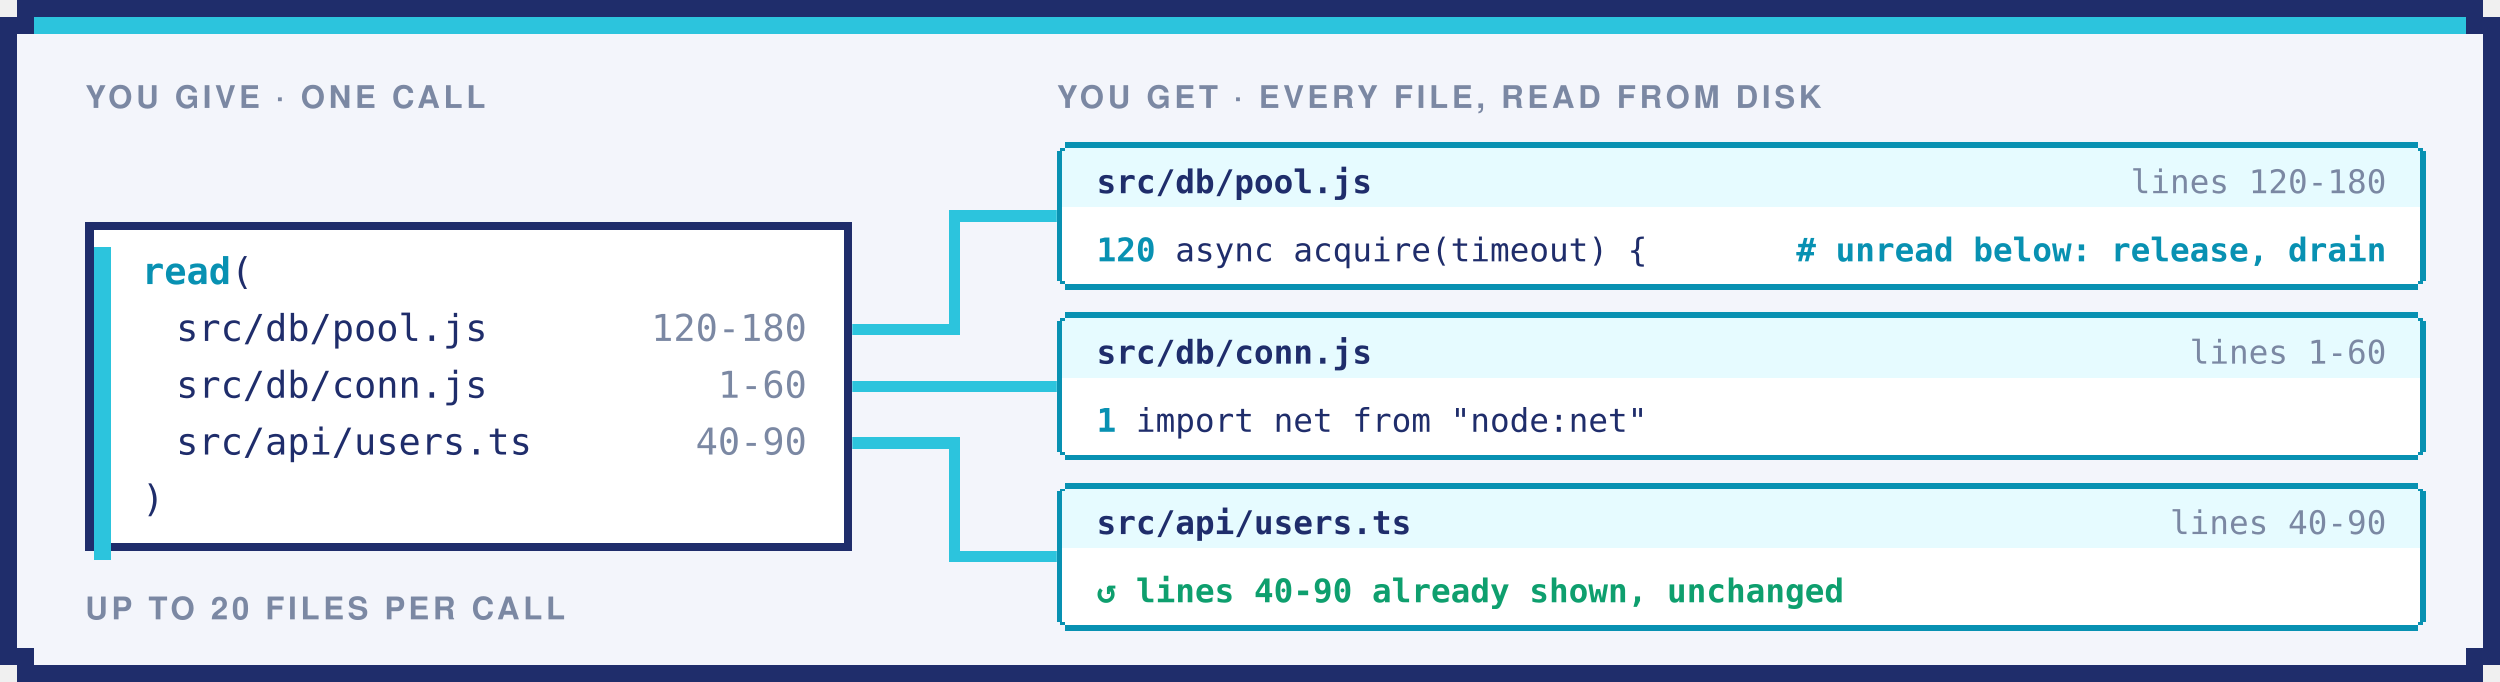
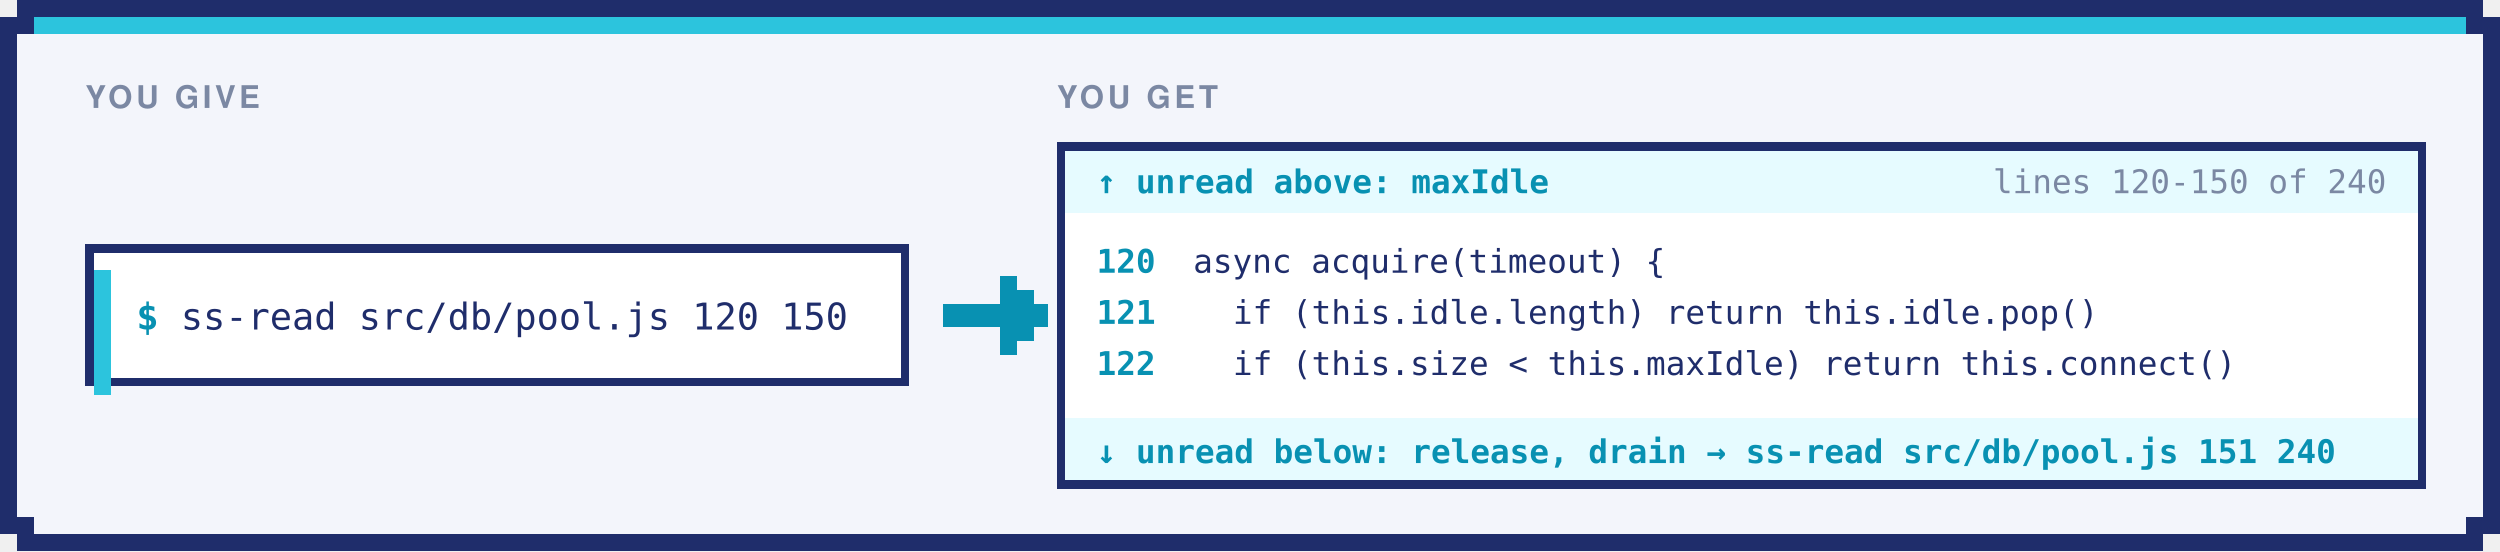
- <svg xmlns="http://www.w3.org/2000/svg" fill="#1f2d6b" aria-label="ss-read: one call reads several files from disk in parallel" font-family="ui-monospace,SFMono-Regular,Menlo,Consolas,monospace" shape-rendering="crispEdges" viewBox="0 0 880 240">
-   <style>.s{font-family:-apple-system,BlinkMacSystemFont,Segoe UI,Helvetica,Arial,sans-serif;font-size:11px;font-weight:700;letter-spacing:1.3px}.g{fill:#7b88a3}.c{fill:#0891b2;font-weight:700}</style>
-   <path d="M6 0h868v6h6v228h-6v6H6v-6H0V6h6z" />
-   <path fill="#f3f5fb" d="M12 6h856v6h6v216h-6v6H12v-6H6V12h6z" />
-   <g class="s g">
-     <text x="30" y="38">YOU GIVE · ONE CALL</text>
-     <text x="372" y="38">YOU GET · EVERY FILE, READ FROM DISK</text>
+ <svg xmlns="http://www.w3.org/2000/svg" fill="#1f2d6b" aria-label="ss-read: lines from disk with line numbers, plus what is left above and below" font-family="ui-monospace,SFMono-Regular,Menlo,Consolas,monospace" shape-rendering="crispEdges" viewBox="0 0 880 194">
+   <style>.c{fill:#0891b2;font-weight:700}</style>
+   <path d="M6 0h868v6h6v182h-6v6H6v-6H0V6h6z" />
+   <path fill="#f3f5fb" d="M12 6h856v6h6v170h-6v6H12v-6H6V12h6z" />
+   <g fill="#7b88a3" style="font-family:-apple-system,BlinkMacSystemFont,Segoe UI,Helvetica,Arial,sans-serif;font-size:11px;font-weight:700;letter-spacing:1.3px">
+     <text x="30" y="38">YOU GIVE</text>
+     <text x="372" y="38">YOU GET</text>
  </g>
-   <path d="M30 78h270v116H30z" />
-   <path fill="#fff" d="M33 81h264v110H33z" />
-   <path fill="#2cc4dd" d="M12 6h856v6H12zm21 81h6v110h-6z" />
-   <g font-size="13">
-     <text x="50" y="100">
-       <tspan class="c">read</tspan>(</text>
-     <text x="62" y="120">src/db/pool.js</text>
-     <text x="62" y="140">src/db/conn.js</text>
-     <text x="62" y="160">src/api/users.ts</text>
-     <g class="g" text-anchor="end">
-       <text x="284" y="120">120-180</text>
-       <text x="284" y="140">1-60</text>
-       <text x="284" y="160">40-90</text>
-     </g>
-     <text x="50" y="180">)</text>
-   </g>
-   <text x="30" y="218" class="s g">UP TO 20 FILES PER CALL</text>
+   <path d="M30 86h290v50H30zm342-36h482v122H372z" />
+   <path fill="#fff" d="M33 89h284v44H33zm342-36h476v116H375z" />
+   <path fill="#e6fbff" d="M375 53h476v22H375zm0 94h476v22H375z" />
+   <path fill="#2cc4dd" d="M12 6h856v6H12zm21 89h6v44h-6z" />
+   <text x="48" y="116" font-size="13">
+     <tspan class="c">$</tspan> ss-read src/db/pool.js 120 150</text>
+   <path fill="#0891b2" d="M332 107h20v8h-20zm20-10h6v28h-6zm6 5h6v18h-6zm6 5h5v8h-5z" />
  <g font-size="11.5">
-     <animate attributeName="opacity" dur="5s" keyTimes="0;.91;.96;1" repeatCount="indefinite" values="1;1;0;0" />
-     <clipPath id="c">
-       <rect width="72" height="180" x="300" y="50">
-         <animate attributeName="width" dur="5s" keyTimes="0;.04;.11;1" repeatCount="indefinite" values="0;0;72;72" />
-       </rect>
-     </clipPath>
-     <path fill="none" stroke="#2cc4dd" stroke-width="4" d="M300 116h36V76h36m-72 60h72m-72 20h36v40h36" clip-path="url(#c)" />
-     <g>
-       <animate attributeName="opacity" dur="5s" keyTimes="0;.1;.13;1" repeatCount="indefinite" values="0;0;1;1" />
-       <path fill="#0891b2" d="M375 50h476v2h2v1h1v46h-1v1h-2v2H375v-2h-2v-1h-1V53h1v-1h2zm0 60h476v2h2v1h1v46h-1v1h-2v2H375v-2h-2v-1h-1v-46h1v-1h2zm0 60h476v2h2v1h1v46h-1v1h-2v2H375v-2h-2v-1h-1v-46h1v-1h2z" />
-       <path fill="#fff" d="M375 52h476v1h1v46h-1v1H375v-1h-1V53h1zm0 60h476v1h1v46h-1v1H375v-1h-1v-46h1zm0 60h476v1h1v46h-1v1H375v-1h-1v-46h1z" />
-       <path fill="#e6fbff" d="M375 52h476v1h1v20H374V53h1zm0 60h476v1h1v20H374v-20h1zm0 60h476v1h1v20H374v-20h1z" />
-       <g font-weight="700">
-         <text x="386" y="68">src/db/pool.js</text>
-         <text x="386" y="128">src/db/conn.js</text>
-         <text x="386" y="188">src/api/users.ts</text>
-       </g>
-       <g class="g" text-anchor="end">
-         <text x="840" y="68">lines 120-180</text>
-         <text x="840" y="128">lines 1-60</text>
-         <text x="840" y="188">lines 40-90</text>
-       </g>
-     </g>
-     <clipPath id="d">
-       <rect width="482" height="180" x="372" y="50">
-         <animate attributeName="width" dur="5s" keyTimes="0;.13;.21;1" repeatCount="indefinite" values="0;0;482;482" />
-       </rect>
-     </clipPath>
-     <g clip-path="url(#d)">
-       <text x="386" y="92">
-         <tspan class="c">120</tspan> async acquire(timeout) {</text>
-       <text x="386" y="152">
-         <tspan class="c">1</tspan> import net from "node:net"</text>
-       <text x="386" y="212" fill="#0e9f6e" font-weight="700">↺ lines 40-90 already shown, unchanged</text>
-     </g>
-     <text x="840" y="92" class="c" text-anchor="end"># unread below: release, drain<animate attributeName="opacity" dur="5s" keyTimes="0;.28;.31;1" repeatCount="indefinite" values="0;0;1;1" />
-     </text>
+     <text x="386" y="68" class="c">↑ unread above: maxIdle</text>
+     <text x="840" y="68" fill="#7b88a3" text-anchor="end">lines 120-150 of 240</text>
+     <text x="386" y="96">
+       <tspan class="c">120</tspan>
+       <tspan x="420">async</tspan> acquire(timeout) {</text>
+     <text x="386" y="114">
+       <tspan class="c">121</tspan>
+       <tspan x="434">if</tspan> (this.idle.length) return this.idle.pop()</text>
+     <text x="386" y="132">
+       <tspan class="c">122</tspan>
+       <tspan x="434">if</tspan> (this.size &lt; this.maxIdle) return this.connect()</text>
+     <text x="386" y="163" class="c">↓ unread below: release, drain → ss-read src/db/pool.js 151 240</text>
  </g>
</svg>
